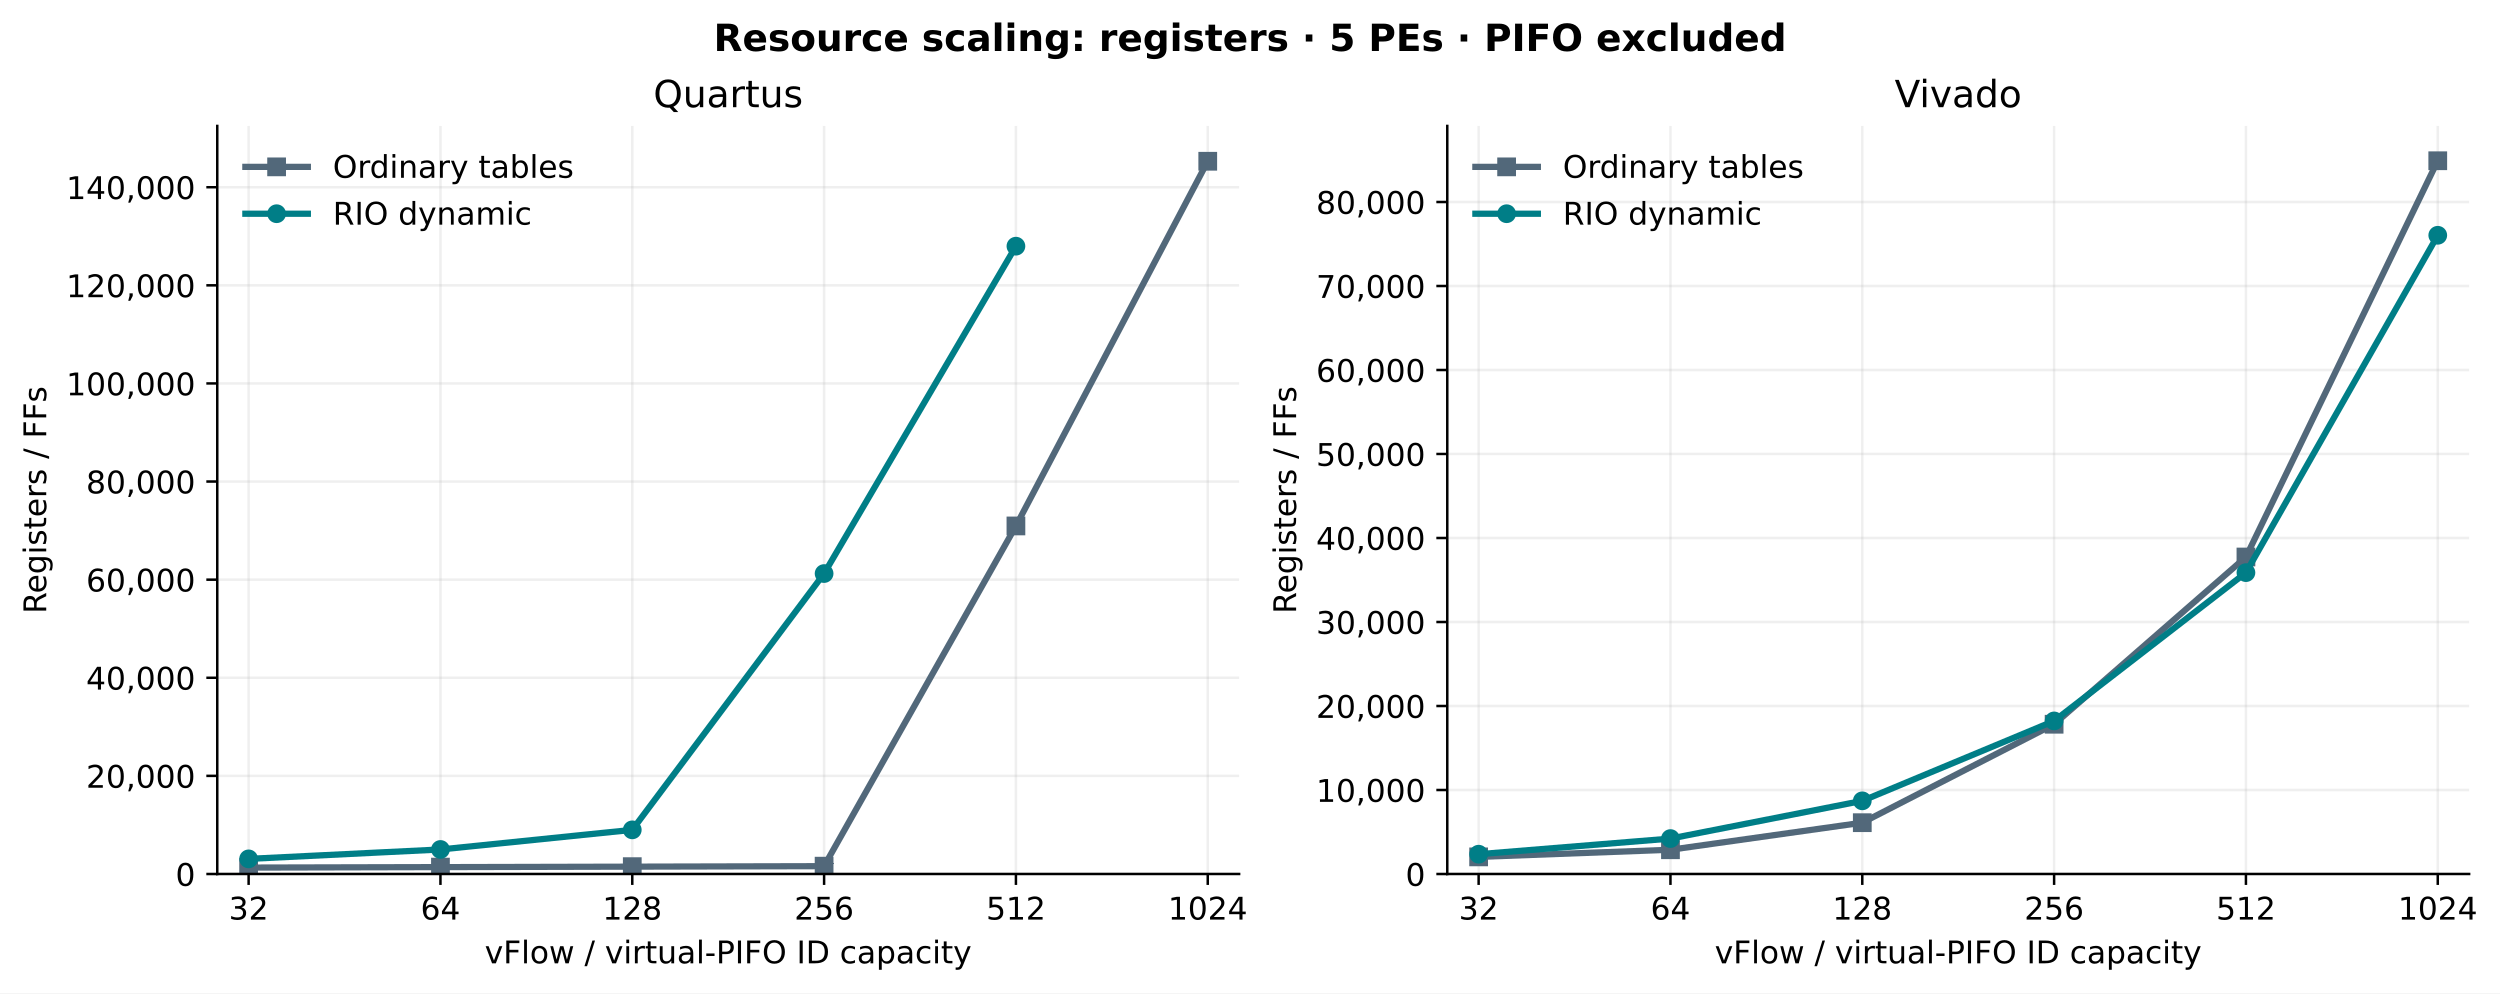
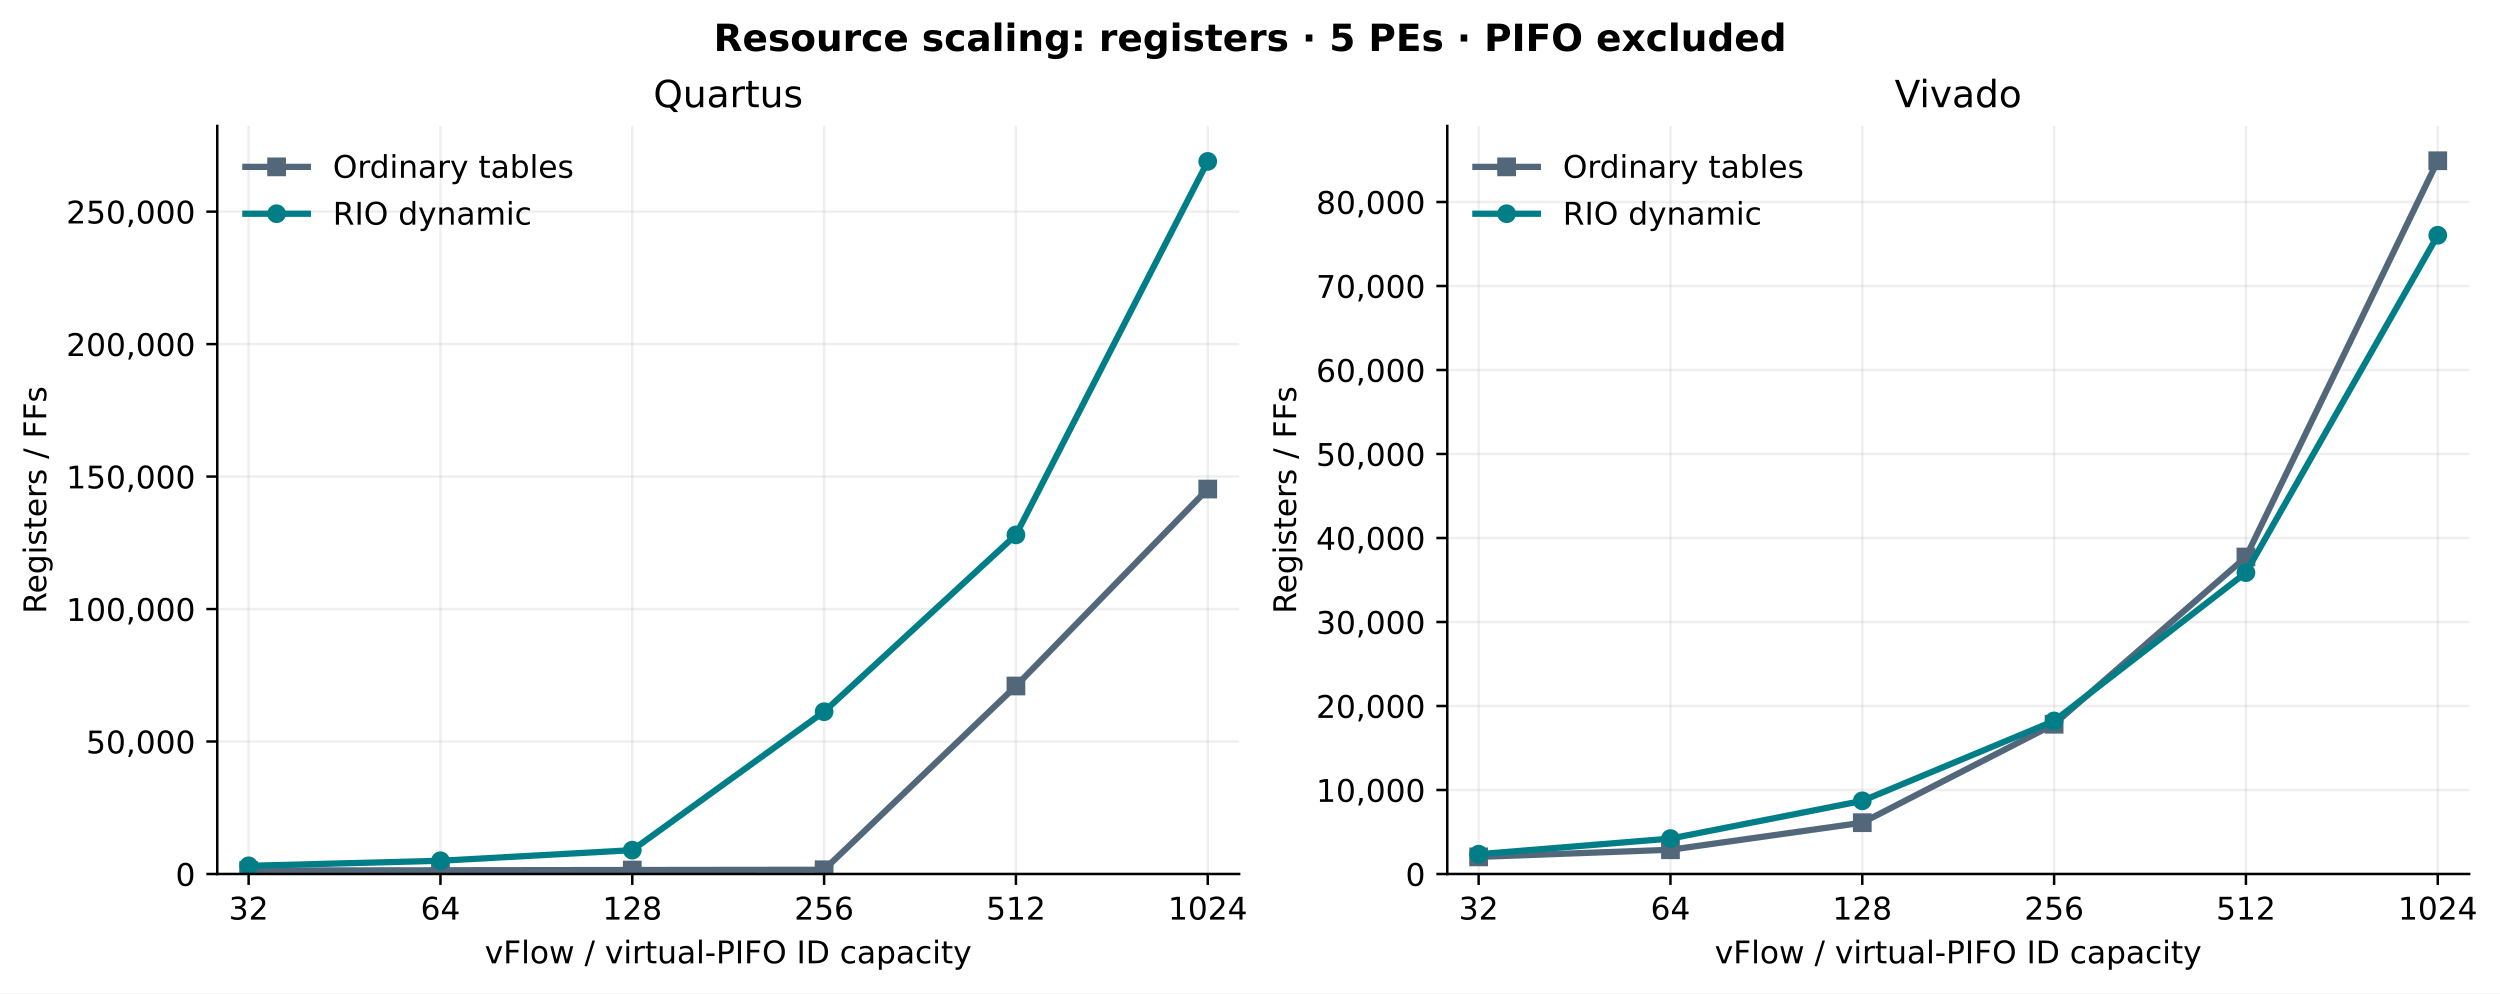
<svg xmlns="http://www.w3.org/2000/svg" xmlns:xlink="http://www.w3.org/1999/xlink" width="800.356pt" height="318pt" viewBox="0 0 800.356 318" version="1.1">
  <defs>
    <style type="text/css">*{stroke-linejoin: round; stroke-linecap: butt}</style>
  </defs>
  <g id="figure_1">
    <g id="patch_1">
      <path d="M 0 318  L 800.356 318  L 800.356 0  L 0 0  z " style="fill: #ffffff" />
    </g>
    <g id="axes_1">
      <g id="patch_2">
        <path d="M 69.554 279.799  L 396.693 279.799  L 396.693 40.32  L 69.554 40.32  z " style="fill: #ffffff" />
      </g>
      <g id="matplotlib.axis_1">
        <g id="xtick_1">
          <g id="line2d_1">
-             <path d="M 79.595 279.799  L 79.595 40.32  " clip-path="url(#pca7b6be6f2)" style="fill: none; stroke: #b0b0b0; stroke-opacity: 0.2; stroke-width: 0.8; stroke-linecap: square" />
+             <path d="M 79.595 279.799  L 79.595 40.32  " clip-path="url(#pba1ca65750)" style="fill: none; stroke: #b0b0b0; stroke-opacity: 0.2; stroke-width: 0.8; stroke-linecap: square" />
          </g>
          <g id="line2d_2">
            <defs>
-               <path id="m7d0bd225ea" d="M 0 0  L 0 3.5  " style="stroke: #000000; stroke-width: 0.8" />
+               <path id="ma4064ca0bc" d="M 0 0  L 0 3.5  " style="stroke: #000000; stroke-width: 0.8" />
            </defs>
            <g>
-               <use xlink:href="#m7d0bd225ea" x="79.595" y="279.799" style="stroke: #000000; stroke-width: 0.8" />
+               <use xlink:href="#ma4064ca0bc" x="79.595" y="279.799" style="stroke: #000000; stroke-width: 0.8" />
            </g>
          </g>
          <g id="text_1">
            <text style="font-size: 10px; font-family: 'DejaVu Sans'; text-anchor: middle" x="79.595" y="294.396" transform="rotate(-0 79.59461 294.3964)">32</text>
          </g>
        </g>
        <g id="xtick_2">
          <g id="line2d_3">
-             <path d="M 141.006 279.799  L 141.006 40.32  " clip-path="url(#pca7b6be6f2)" style="fill: none; stroke: #b0b0b0; stroke-opacity: 0.2; stroke-width: 0.8; stroke-linecap: square" />
+             <path d="M 141.006 279.799  L 141.006 40.32  " clip-path="url(#pba1ca65750)" style="fill: none; stroke: #b0b0b0; stroke-opacity: 0.2; stroke-width: 0.8; stroke-linecap: square" />
          </g>
          <g id="line2d_4">
            <g>
-               <use xlink:href="#m7d0bd225ea" x="141.006" y="279.799" style="stroke: #000000; stroke-width: 0.8" />
+               <use xlink:href="#ma4064ca0bc" x="141.006" y="279.799" style="stroke: #000000; stroke-width: 0.8" />
            </g>
          </g>
          <g id="text_2">
            <text style="font-size: 10px; font-family: 'DejaVu Sans'; text-anchor: middle" x="141.006" y="294.396" transform="rotate(-0 141.0061 294.3964)">64</text>
          </g>
        </g>
        <g id="xtick_3">
          <g id="line2d_5">
-             <path d="M 202.418 279.799  L 202.418 40.32  " clip-path="url(#pca7b6be6f2)" style="fill: none; stroke: #b0b0b0; stroke-opacity: 0.2; stroke-width: 0.8; stroke-linecap: square" />
+             <path d="M 202.418 279.799  L 202.418 40.32  " clip-path="url(#pba1ca65750)" style="fill: none; stroke: #b0b0b0; stroke-opacity: 0.2; stroke-width: 0.8; stroke-linecap: square" />
          </g>
          <g id="line2d_6">
            <g>
-               <use xlink:href="#m7d0bd225ea" x="202.418" y="279.799" style="stroke: #000000; stroke-width: 0.8" />
+               <use xlink:href="#ma4064ca0bc" x="202.418" y="279.799" style="stroke: #000000; stroke-width: 0.8" />
            </g>
          </g>
          <g id="text_3">
            <text style="font-size: 10px; font-family: 'DejaVu Sans'; text-anchor: middle" x="202.418" y="294.396" transform="rotate(-0 202.4176 294.3964)">128</text>
          </g>
        </g>
        <g id="xtick_4">
          <g id="line2d_7">
-             <path d="M 263.829 279.799  L 263.829 40.32  " clip-path="url(#pca7b6be6f2)" style="fill: none; stroke: #b0b0b0; stroke-opacity: 0.2; stroke-width: 0.8; stroke-linecap: square" />
+             <path d="M 263.829 279.799  L 263.829 40.32  " clip-path="url(#pba1ca65750)" style="fill: none; stroke: #b0b0b0; stroke-opacity: 0.2; stroke-width: 0.8; stroke-linecap: square" />
          </g>
          <g id="line2d_8">
            <g>
-               <use xlink:href="#m7d0bd225ea" x="263.829" y="279.799" style="stroke: #000000; stroke-width: 0.8" />
+               <use xlink:href="#ma4064ca0bc" x="263.829" y="279.799" style="stroke: #000000; stroke-width: 0.8" />
            </g>
          </g>
          <g id="text_4">
            <text style="font-size: 10px; font-family: 'DejaVu Sans'; text-anchor: middle" x="263.829" y="294.396" transform="rotate(-0 263.829 294.3964)">256</text>
          </g>
        </g>
        <g id="xtick_5">
          <g id="line2d_9">
-             <path d="M 325.241 279.799  L 325.241 40.32  " clip-path="url(#pca7b6be6f2)" style="fill: none; stroke: #b0b0b0; stroke-opacity: 0.2; stroke-width: 0.8; stroke-linecap: square" />
+             <path d="M 325.241 279.799  L 325.241 40.32  " clip-path="url(#pba1ca65750)" style="fill: none; stroke: #b0b0b0; stroke-opacity: 0.2; stroke-width: 0.8; stroke-linecap: square" />
          </g>
          <g id="line2d_10">
            <g>
-               <use xlink:href="#m7d0bd225ea" x="325.241" y="279.799" style="stroke: #000000; stroke-width: 0.8" />
+               <use xlink:href="#ma4064ca0bc" x="325.241" y="279.799" style="stroke: #000000; stroke-width: 0.8" />
            </g>
          </g>
          <g id="text_5">
            <text style="font-size: 10px; font-family: 'DejaVu Sans'; text-anchor: middle" x="325.241" y="294.396" transform="rotate(-0 325.2405 294.3964)">512</text>
          </g>
        </g>
        <g id="xtick_6">
          <g id="line2d_11">
-             <path d="M 386.652 279.799  L 386.652 40.32  " clip-path="url(#pca7b6be6f2)" style="fill: none; stroke: #b0b0b0; stroke-opacity: 0.2; stroke-width: 0.8; stroke-linecap: square" />
+             <path d="M 386.652 279.799  L 386.652 40.32  " clip-path="url(#pba1ca65750)" style="fill: none; stroke: #b0b0b0; stroke-opacity: 0.2; stroke-width: 0.8; stroke-linecap: square" />
          </g>
          <g id="line2d_12">
            <g>
-               <use xlink:href="#m7d0bd225ea" x="386.652" y="279.799" style="stroke: #000000; stroke-width: 0.8" />
+               <use xlink:href="#ma4064ca0bc" x="386.652" y="279.799" style="stroke: #000000; stroke-width: 0.8" />
            </g>
          </g>
          <g id="text_6">
            <text style="font-size: 10px; font-family: 'DejaVu Sans'; text-anchor: middle" x="386.652" y="294.396" transform="rotate(-0 386.652 294.3964)">1024</text>
          </g>
        </g>
        <g id="text_7">
          <text style="font-size: 10px; font-family: 'DejaVu Sans'; text-anchor: middle" x="233.123" y="308.397" transform="rotate(-0 233.1233 308.3972)">vFlow / virtual-PIFO ID capacity</text>
        </g>
      </g>
      <g id="matplotlib.axis_2">
        <g id="ytick_1">
          <g id="line2d_13">
-             <path d="M 69.554 279.799  L 396.693 279.799  " clip-path="url(#pca7b6be6f2)" style="fill: none; stroke: #b0b0b0; stroke-opacity: 0.2; stroke-width: 0.8; stroke-linecap: square" />
+             <path d="M 69.554 279.799  L 396.693 279.799  " clip-path="url(#pba1ca65750)" style="fill: none; stroke: #b0b0b0; stroke-opacity: 0.2; stroke-width: 0.8; stroke-linecap: square" />
          </g>
          <g id="line2d_14">
            <defs>
-               <path id="m250679e8e9" d="M 0 0  L -3.5 0  " style="stroke: #000000; stroke-width: 0.8" />
+               <path id="me36ce13e07" d="M 0 0  L -3.5 0  " style="stroke: #000000; stroke-width: 0.8" />
            </defs>
            <g>
-               <use xlink:href="#m250679e8e9" x="69.554" y="279.799" style="stroke: #000000; stroke-width: 0.8" />
+               <use xlink:href="#me36ce13e07" x="69.554" y="279.799" style="stroke: #000000; stroke-width: 0.8" />
            </g>
          </g>
          <g id="text_8">
            <text style="font-size: 10px; font-family: 'DejaVu Sans'; text-anchor: end" x="62.554" y="283.598" transform="rotate(-0 62.55391 283.5976)">0</text>
          </g>
        </g>
        <g id="ytick_2">
          <g id="line2d_15">
-             <path d="M 69.554 248.39  L 396.693 248.39  " clip-path="url(#pca7b6be6f2)" style="fill: none; stroke: #b0b0b0; stroke-opacity: 0.2; stroke-width: 0.8; stroke-linecap: square" />
+             <path d="M 69.554 237.389  L 396.693 237.389  " clip-path="url(#pba1ca65750)" style="fill: none; stroke: #b0b0b0; stroke-opacity: 0.2; stroke-width: 0.8; stroke-linecap: square" />
          </g>
          <g id="line2d_16">
            <g>
-               <use xlink:href="#m250679e8e9" x="69.554" y="248.39" style="stroke: #000000; stroke-width: 0.8" />
+               <use xlink:href="#me36ce13e07" x="69.554" y="237.389" style="stroke: #000000; stroke-width: 0.8" />
            </g>
          </g>
          <g id="text_9">
-             <text style="font-size: 10px; font-family: 'DejaVu Sans'; text-anchor: end" x="62.554" y="252.189" transform="rotate(-0 62.55391 252.1889)">20,000</text>
+             <text style="font-size: 10px; font-family: 'DejaVu Sans'; text-anchor: end" x="62.554" y="241.188" transform="rotate(-0 62.55391 241.1883)">50,000</text>
          </g>
        </g>
        <g id="ytick_3">
          <g id="line2d_17">
-             <path d="M 69.554 216.981  L 396.693 216.981  " clip-path="url(#pca7b6be6f2)" style="fill: none; stroke: #b0b0b0; stroke-opacity: 0.2; stroke-width: 0.8; stroke-linecap: square" />
+             <path d="M 69.554 194.98  L 396.693 194.98  " clip-path="url(#pba1ca65750)" style="fill: none; stroke: #b0b0b0; stroke-opacity: 0.2; stroke-width: 0.8; stroke-linecap: square" />
          </g>
          <g id="line2d_18">
            <g>
-               <use xlink:href="#m250679e8e9" x="69.554" y="216.981" style="stroke: #000000; stroke-width: 0.8" />
+               <use xlink:href="#me36ce13e07" x="69.554" y="194.98" style="stroke: #000000; stroke-width: 0.8" />
            </g>
          </g>
          <g id="text_10">
-             <text style="font-size: 10px; font-family: 'DejaVu Sans'; text-anchor: end" x="62.554" y="220.78" transform="rotate(-0 62.55391 220.7803)">40,000</text>
+             <text style="font-size: 10px; font-family: 'DejaVu Sans'; text-anchor: end" x="62.554" y="198.779" transform="rotate(-0 62.55391 198.779)">100,000</text>
          </g>
        </g>
        <g id="ytick_4">
          <g id="line2d_19">
-             <path d="M 69.554 185.573  L 396.693 185.573  " clip-path="url(#pca7b6be6f2)" style="fill: none; stroke: #b0b0b0; stroke-opacity: 0.2; stroke-width: 0.8; stroke-linecap: square" />
+             <path d="M 69.554 152.571  L 396.693 152.571  " clip-path="url(#pba1ca65750)" style="fill: none; stroke: #b0b0b0; stroke-opacity: 0.2; stroke-width: 0.8; stroke-linecap: square" />
          </g>
          <g id="line2d_20">
            <g>
-               <use xlink:href="#m250679e8e9" x="69.554" y="185.573" style="stroke: #000000; stroke-width: 0.8" />
+               <use xlink:href="#me36ce13e07" x="69.554" y="152.571" style="stroke: #000000; stroke-width: 0.8" />
            </g>
          </g>
          <g id="text_11">
-             <text style="font-size: 10px; font-family: 'DejaVu Sans'; text-anchor: end" x="62.554" y="189.372" transform="rotate(-0 62.55391 189.3716)">60,000</text>
+             <text style="font-size: 10px; font-family: 'DejaVu Sans'; text-anchor: end" x="62.554" y="156.37" transform="rotate(-0 62.55391 156.3697)">150,000</text>
          </g>
        </g>
        <g id="ytick_5">
          <g id="line2d_21">
-             <path d="M 69.554 154.164  L 396.693 154.164  " clip-path="url(#pca7b6be6f2)" style="fill: none; stroke: #b0b0b0; stroke-opacity: 0.2; stroke-width: 0.8; stroke-linecap: square" />
+             <path d="M 69.554 110.162  L 396.693 110.162  " clip-path="url(#pba1ca65750)" style="fill: none; stroke: #b0b0b0; stroke-opacity: 0.2; stroke-width: 0.8; stroke-linecap: square" />
          </g>
          <g id="line2d_22">
            <g>
-               <use xlink:href="#m250679e8e9" x="69.554" y="154.164" style="stroke: #000000; stroke-width: 0.8" />
+               <use xlink:href="#me36ce13e07" x="69.554" y="110.162" style="stroke: #000000; stroke-width: 0.8" />
            </g>
          </g>
          <g id="text_12">
-             <text style="font-size: 10px; font-family: 'DejaVu Sans'; text-anchor: end" x="62.554" y="157.963" transform="rotate(-0 62.55391 157.963)">80,000</text>
+             <text style="font-size: 10px; font-family: 'DejaVu Sans'; text-anchor: end" x="62.554" y="113.96" transform="rotate(-0 62.55391 113.9604)">200,000</text>
          </g>
        </g>
        <g id="ytick_6">
          <g id="line2d_23">
-             <path d="M 69.554 122.755  L 396.693 122.755  " clip-path="url(#pca7b6be6f2)" style="fill: none; stroke: #b0b0b0; stroke-opacity: 0.2; stroke-width: 0.8; stroke-linecap: square" />
+             <path d="M 69.554 67.752  L 396.693 67.752  " clip-path="url(#pba1ca65750)" style="fill: none; stroke: #b0b0b0; stroke-opacity: 0.2; stroke-width: 0.8; stroke-linecap: square" />
          </g>
          <g id="line2d_24">
            <g>
-               <use xlink:href="#m250679e8e9" x="69.554" y="122.755" style="stroke: #000000; stroke-width: 0.8" />
+               <use xlink:href="#me36ce13e07" x="69.554" y="67.752" style="stroke: #000000; stroke-width: 0.8" />
            </g>
          </g>
          <g id="text_13">
-             <text style="font-size: 10px; font-family: 'DejaVu Sans'; text-anchor: end" x="62.554" y="126.554" transform="rotate(-0 62.55391 126.5543)">100,000</text>
-           </g>
-         </g>
-         <g id="ytick_7">
-           <g id="line2d_25">
-             <path d="M 69.554 91.347  L 396.693 91.347  " clip-path="url(#pca7b6be6f2)" style="fill: none; stroke: #b0b0b0; stroke-opacity: 0.2; stroke-width: 0.8; stroke-linecap: square" />
-           </g>
-           <g id="line2d_26">
-             <g>
-               <use xlink:href="#m250679e8e9" x="69.554" y="91.347" style="stroke: #000000; stroke-width: 0.8" />
-             </g>
-           </g>
-           <g id="text_14">
-             <text style="font-size: 10px; font-family: 'DejaVu Sans'; text-anchor: end" x="62.554" y="95.146" transform="rotate(-0 62.55391 95.14565)">120,000</text>
-           </g>
-         </g>
-         <g id="ytick_8">
-           <g id="line2d_27">
-             <path d="M 69.554 59.938  L 396.693 59.938  " clip-path="url(#pca7b6be6f2)" style="fill: none; stroke: #b0b0b0; stroke-opacity: 0.2; stroke-width: 0.8; stroke-linecap: square" />
-           </g>
-           <g id="line2d_28">
-             <g>
-               <use xlink:href="#m250679e8e9" x="69.554" y="59.938" style="stroke: #000000; stroke-width: 0.8" />
-             </g>
-           </g>
-           <g id="text_15">
-             <text style="font-size: 10px; font-family: 'DejaVu Sans'; text-anchor: end" x="62.554" y="63.737" transform="rotate(-0 62.55391 63.737)">140,000</text>
-           </g>
-         </g>
-         <g id="text_16">
+             <text style="font-size: 10px; font-family: 'DejaVu Sans'; text-anchor: end" x="62.554" y="71.551" transform="rotate(-0 62.55391 71.55112)">250,000</text>
+           </g>
+         </g>
+         <g id="text_14">
          <text style="font-size: 10px; font-family: 'DejaVu Sans'; text-anchor: middle" x="14.798" y="160.059" transform="rotate(-90 14.79844 160.0591)">Registers / FFs</text>
        </g>
      </g>
-       <g id="line2d_29">
-         <path d="M 79.595 277.752  L 141.006 277.599  L 202.418 277.445  L 263.829 277.291  L 325.241 168.377  L 386.652 51.626  " clip-path="url(#pca7b6be6f2)" style="fill: none; stroke: #52687a; stroke-width: 2; stroke-linecap: square" />
+       <g id="line2d_25">
+         <path d="M 79.595 278.694  L 141.006 278.61  L 202.418 278.527  L 263.829 278.444  L 325.241 219.62  L 386.652 156.563  " clip-path="url(#pba1ca65750)" style="fill: none; stroke: #52687a; stroke-width: 2; stroke-linecap: square" />
        <defs>
-           <path id="m8c528c376e" d="M -2.5 2.5  L 2.5 2.5  L 2.5 -2.5  L -2.5 -2.5  z " style="stroke: #52687a; stroke-linejoin: miter" />
+           <path id="m068a3a2dbb" d="M -2.5 2.5  L 2.5 2.5  L 2.5 -2.5  L -2.5 -2.5  z " style="stroke: #52687a; stroke-linejoin: miter" />
        </defs>
-         <g clip-path="url(#pca7b6be6f2)">
-           <use xlink:href="#m8c528c376e" x="79.595" y="277.752" style="fill: #52687a; stroke: #52687a; stroke-linejoin: miter" />
-           <use xlink:href="#m8c528c376e" x="141.006" y="277.599" style="fill: #52687a; stroke: #52687a; stroke-linejoin: miter" />
-           <use xlink:href="#m8c528c376e" x="202.418" y="277.445" style="fill: #52687a; stroke: #52687a; stroke-linejoin: miter" />
-           <use xlink:href="#m8c528c376e" x="263.829" y="277.291" style="fill: #52687a; stroke: #52687a; stroke-linejoin: miter" />
-           <use xlink:href="#m8c528c376e" x="325.241" y="168.377" style="fill: #52687a; stroke: #52687a; stroke-linejoin: miter" />
-           <use xlink:href="#m8c528c376e" x="386.652" y="51.626" style="fill: #52687a; stroke: #52687a; stroke-linejoin: miter" />
-         </g>
-       </g>
-       <g id="line2d_30">
-         <path d="M 79.595 274.962  L 141.006 271.95  L 202.418 265.671  L 263.829 183.619  L 325.241 78.812  " clip-path="url(#pca7b6be6f2)" style="fill: none; stroke: #007e87; stroke-width: 2; stroke-linecap: square" />
+         <g clip-path="url(#pba1ca65750)">
+           <use xlink:href="#m068a3a2dbb" x="79.595" y="278.694" style="fill: #52687a; stroke: #52687a; stroke-linejoin: miter" />
+           <use xlink:href="#m068a3a2dbb" x="141.006" y="278.61" style="fill: #52687a; stroke: #52687a; stroke-linejoin: miter" />
+           <use xlink:href="#m068a3a2dbb" x="202.418" y="278.527" style="fill: #52687a; stroke: #52687a; stroke-linejoin: miter" />
+           <use xlink:href="#m068a3a2dbb" x="263.829" y="278.444" style="fill: #52687a; stroke: #52687a; stroke-linejoin: miter" />
+           <use xlink:href="#m068a3a2dbb" x="325.241" y="219.62" style="fill: #52687a; stroke: #52687a; stroke-linejoin: miter" />
+           <use xlink:href="#m068a3a2dbb" x="386.652" y="156.563" style="fill: #52687a; stroke: #52687a; stroke-linejoin: miter" />
+         </g>
+       </g>
+       <g id="line2d_26">
+         <path d="M 79.595 277.186  L 141.006 275.56  L 202.418 272.168  L 263.829 227.852  L 325.241 171.246  L 386.652 51.671  " clip-path="url(#pba1ca65750)" style="fill: none; stroke: #007e87; stroke-width: 2; stroke-linecap: square" />
        <defs>
-           <path id="m369d8bc458" d="M 0 2.5  C 0.663 2.5 1.299 2.237 1.768 1.768  C 2.237 1.299 2.5 0.663 2.5 0  C 2.5 -0.663 2.237 -1.299 1.768 -1.768  C 1.299 -2.237 0.663 -2.5 0 -2.5  C -0.663 -2.5 -1.299 -2.237 -1.768 -1.768  C -2.237 -1.299 -2.5 -0.663 -2.5 0  C -2.5 0.663 -2.237 1.299 -1.768 1.768  C -1.299 2.237 -0.663 2.5 0 2.5  z " style="stroke: #007e87" />
+           <path id="ma81f4b68d6" d="M 0 2.5  C 0.663 2.5 1.299 2.237 1.768 1.768  C 2.237 1.299 2.5 0.663 2.5 0  C 2.5 -0.663 2.237 -1.299 1.768 -1.768  C 1.299 -2.237 0.663 -2.5 0 -2.5  C -0.663 -2.5 -1.299 -2.237 -1.768 -1.768  C -2.237 -1.299 -2.5 -0.663 -2.5 0  C -2.5 0.663 -2.237 1.299 -1.768 1.768  C -1.299 2.237 -0.663 2.5 0 2.5  z " style="stroke: #007e87" />
        </defs>
-         <g clip-path="url(#pca7b6be6f2)">
-           <use xlink:href="#m369d8bc458" x="79.595" y="274.962" style="fill: #007e87; stroke: #007e87" />
-           <use xlink:href="#m369d8bc458" x="141.006" y="271.95" style="fill: #007e87; stroke: #007e87" />
-           <use xlink:href="#m369d8bc458" x="202.418" y="265.671" style="fill: #007e87; stroke: #007e87" />
-           <use xlink:href="#m369d8bc458" x="263.829" y="183.619" style="fill: #007e87; stroke: #007e87" />
-           <use xlink:href="#m369d8bc458" x="325.241" y="78.812" style="fill: #007e87; stroke: #007e87" />
+         <g clip-path="url(#pba1ca65750)">
+           <use xlink:href="#ma81f4b68d6" x="79.595" y="277.186" style="fill: #007e87; stroke: #007e87" />
+           <use xlink:href="#ma81f4b68d6" x="141.006" y="275.56" style="fill: #007e87; stroke: #007e87" />
+           <use xlink:href="#ma81f4b68d6" x="202.418" y="272.168" style="fill: #007e87; stroke: #007e87" />
+           <use xlink:href="#ma81f4b68d6" x="263.829" y="227.852" style="fill: #007e87; stroke: #007e87" />
+           <use xlink:href="#ma81f4b68d6" x="325.241" y="171.246" style="fill: #007e87; stroke: #007e87" />
+           <use xlink:href="#ma81f4b68d6" x="386.652" y="51.671" style="fill: #007e87; stroke: #007e87" />
        </g>
      </g>
      <g id="patch_3">
        <path d="M 69.554 279.799  L 69.554 40.32  " style="fill: none; stroke: #000000; stroke-width: 0.8; stroke-linejoin: miter; stroke-linecap: square" />
      </g>
      <g id="patch_4">
        <path d="M 69.554 279.799  L 396.693 279.799  " style="fill: none; stroke: #000000; stroke-width: 0.8; stroke-linejoin: miter; stroke-linecap: square" />
      </g>
-       <g id="text_17">
+       <g id="text_15">
        <text style="font-size: 12px; font-family: 'DejaVu Sans'; text-anchor: middle" x="233.123" y="34.32" transform="rotate(-0 233.1233 34.31954)">Quartus</text>
      </g>
      <g id="legend_1">
-         <g id="line2d_31">
+         <g id="line2d_27">
          <path d="M 78.554 53.418  L 88.554 53.418  L 98.554 53.418  " style="fill: none; stroke: #52687a; stroke-width: 2; stroke-linecap: square" />
          <g>
-             <use xlink:href="#m8c528c376e" x="88.554" y="53.418" style="fill: #52687a; stroke: #52687a; stroke-linejoin: miter" />
-           </g>
-         </g>
-         <g id="text_18">
+             <use xlink:href="#m068a3a2dbb" x="88.554" y="53.418" style="fill: #52687a; stroke: #52687a; stroke-linejoin: miter" />
+           </g>
+         </g>
+         <g id="text_16">
          <text style="font-size: 10px; font-family: 'DejaVu Sans'; text-anchor: start" x="106.554" y="56.918" transform="rotate(-0 106.5539 56.91798)">Ordinary tables</text>
        </g>
-         <g id="line2d_32">
+         <g id="line2d_28">
          <path d="M 78.554 68.419  L 88.554 68.419  L 98.554 68.419  " style="fill: none; stroke: #007e87; stroke-width: 2; stroke-linecap: square" />
          <g>
-             <use xlink:href="#m369d8bc458" x="88.554" y="68.419" style="fill: #007e87; stroke: #007e87" />
-           </g>
-         </g>
-         <g id="text_19">
+             <use xlink:href="#ma81f4b68d6" x="88.554" y="68.419" style="fill: #007e87; stroke: #007e87" />
+           </g>
+         </g>
+         <g id="text_17">
          <text style="font-size: 10px; font-family: 'DejaVu Sans'; text-anchor: start" x="106.554" y="71.919" transform="rotate(-0 106.5539 71.91876)">RIO dynamic</text>
        </g>
      </g>
    </g>
    <g id="axes_2">
      <g id="patch_5">
        <path d="M 463.332 279.799  L 790.471 279.799  L 790.471 40.32  L 463.332 40.32  z " style="fill: #ffffff" />
      </g>
      <g id="matplotlib.axis_3">
        <g id="xtick_7">
+           <g id="line2d_29">
+             <path d="M 473.373 279.799  L 473.373 40.32  " clip-path="url(#p38ef3316f9)" style="fill: none; stroke: #b0b0b0; stroke-opacity: 0.2; stroke-width: 0.8; stroke-linecap: square" />
+           </g>
+           <g id="line2d_30">
+             <g>
+               <use xlink:href="#ma4064ca0bc" x="473.373" y="279.799" style="stroke: #000000; stroke-width: 0.8" />
+             </g>
+           </g>
+           <g id="text_18">
+             <text style="font-size: 10px; font-family: 'DejaVu Sans'; text-anchor: middle" x="473.373" y="294.396" transform="rotate(-0 473.3731 294.3964)">32</text>
+           </g>
+         </g>
+         <g id="xtick_8">
+           <g id="line2d_31">
+             <path d="M 534.785 279.799  L 534.785 40.32  " clip-path="url(#p38ef3316f9)" style="fill: none; stroke: #b0b0b0; stroke-opacity: 0.2; stroke-width: 0.8; stroke-linecap: square" />
+           </g>
+           <g id="line2d_32">
+             <g>
+               <use xlink:href="#ma4064ca0bc" x="534.785" y="279.799" style="stroke: #000000; stroke-width: 0.8" />
+             </g>
+           </g>
+           <g id="text_19">
+             <text style="font-size: 10px; font-family: 'DejaVu Sans'; text-anchor: middle" x="534.785" y="294.396" transform="rotate(-0 534.7846 294.3964)">64</text>
+           </g>
+         </g>
+         <g id="xtick_9">
          <g id="line2d_33">
-             <path d="M 473.373 279.799  L 473.373 40.32  " clip-path="url(#p5bcd1fc585)" style="fill: none; stroke: #b0b0b0; stroke-opacity: 0.2; stroke-width: 0.8; stroke-linecap: square" />
+             <path d="M 596.196 279.799  L 596.196 40.32  " clip-path="url(#p38ef3316f9)" style="fill: none; stroke: #b0b0b0; stroke-opacity: 0.2; stroke-width: 0.8; stroke-linecap: square" />
          </g>
          <g id="line2d_34">
            <g>
-               <use xlink:href="#m7d0bd225ea" x="473.373" y="279.799" style="stroke: #000000; stroke-width: 0.8" />
+               <use xlink:href="#ma4064ca0bc" x="596.196" y="279.799" style="stroke: #000000; stroke-width: 0.8" />
            </g>
          </g>
          <g id="text_20">
-             <text style="font-size: 10px; font-family: 'DejaVu Sans'; text-anchor: middle" x="473.373" y="294.396" transform="rotate(-0 473.3731 294.3964)">32</text>
-           </g>
-         </g>
-         <g id="xtick_8">
+             <text style="font-size: 10px; font-family: 'DejaVu Sans'; text-anchor: middle" x="596.196" y="294.396" transform="rotate(-0 596.1961 294.3964)">128</text>
+           </g>
+         </g>
+         <g id="xtick_10">
          <g id="line2d_35">
-             <path d="M 534.785 279.799  L 534.785 40.32  " clip-path="url(#p5bcd1fc585)" style="fill: none; stroke: #b0b0b0; stroke-opacity: 0.2; stroke-width: 0.8; stroke-linecap: square" />
+             <path d="M 657.608 279.799  L 657.608 40.32  " clip-path="url(#p38ef3316f9)" style="fill: none; stroke: #b0b0b0; stroke-opacity: 0.2; stroke-width: 0.8; stroke-linecap: square" />
          </g>
          <g id="line2d_36">
            <g>
-               <use xlink:href="#m7d0bd225ea" x="534.785" y="279.799" style="stroke: #000000; stroke-width: 0.8" />
+               <use xlink:href="#ma4064ca0bc" x="657.608" y="279.799" style="stroke: #000000; stroke-width: 0.8" />
            </g>
          </g>
          <g id="text_21">
-             <text style="font-size: 10px; font-family: 'DejaVu Sans'; text-anchor: middle" x="534.785" y="294.396" transform="rotate(-0 534.7846 294.3964)">64</text>
-           </g>
-         </g>
-         <g id="xtick_9">
+             <text style="font-size: 10px; font-family: 'DejaVu Sans'; text-anchor: middle" x="657.608" y="294.396" transform="rotate(-0 657.6076 294.3964)">256</text>
+           </g>
+         </g>
+         <g id="xtick_11">
          <g id="line2d_37">
-             <path d="M 596.196 279.799  L 596.196 40.32  " clip-path="url(#p5bcd1fc585)" style="fill: none; stroke: #b0b0b0; stroke-opacity: 0.2; stroke-width: 0.8; stroke-linecap: square" />
+             <path d="M 719.019 279.799  L 719.019 40.32  " clip-path="url(#p38ef3316f9)" style="fill: none; stroke: #b0b0b0; stroke-opacity: 0.2; stroke-width: 0.8; stroke-linecap: square" />
          </g>
          <g id="line2d_38">
            <g>
-               <use xlink:href="#m7d0bd225ea" x="596.196" y="279.799" style="stroke: #000000; stroke-width: 0.8" />
+               <use xlink:href="#ma4064ca0bc" x="719.019" y="279.799" style="stroke: #000000; stroke-width: 0.8" />
            </g>
          </g>
          <g id="text_22">
-             <text style="font-size: 10px; font-family: 'DejaVu Sans'; text-anchor: middle" x="596.196" y="294.396" transform="rotate(-0 596.1961 294.3964)">128</text>
-           </g>
-         </g>
-         <g id="xtick_10">
+             <text style="font-size: 10px; font-family: 'DejaVu Sans'; text-anchor: middle" x="719.019" y="294.396" transform="rotate(-0 719.019 294.3964)">512</text>
+           </g>
+         </g>
+         <g id="xtick_12">
          <g id="line2d_39">
-             <path d="M 657.608 279.799  L 657.608 40.32  " clip-path="url(#p5bcd1fc585)" style="fill: none; stroke: #b0b0b0; stroke-opacity: 0.2; stroke-width: 0.8; stroke-linecap: square" />
+             <path d="M 780.431 279.799  L 780.431 40.32  " clip-path="url(#p38ef3316f9)" style="fill: none; stroke: #b0b0b0; stroke-opacity: 0.2; stroke-width: 0.8; stroke-linecap: square" />
          </g>
          <g id="line2d_40">
            <g>
-               <use xlink:href="#m7d0bd225ea" x="657.608" y="279.799" style="stroke: #000000; stroke-width: 0.8" />
+               <use xlink:href="#ma4064ca0bc" x="780.431" y="279.799" style="stroke: #000000; stroke-width: 0.8" />
            </g>
          </g>
          <g id="text_23">
-             <text style="font-size: 10px; font-family: 'DejaVu Sans'; text-anchor: middle" x="657.608" y="294.396" transform="rotate(-0 657.6076 294.3964)">256</text>
-           </g>
-         </g>
-         <g id="xtick_11">
+             <text style="font-size: 10px; font-family: 'DejaVu Sans'; text-anchor: middle" x="780.431" y="294.396" transform="rotate(-0 780.4305 294.3964)">1024</text>
+           </g>
+         </g>
+         <g id="text_24">
+           <text style="font-size: 10px; font-family: 'DejaVu Sans'; text-anchor: middle" x="626.902" y="308.397" transform="rotate(-0 626.9018 308.3972)">vFlow / virtual-PIFO ID capacity</text>
+         </g>
+       </g>
+       <g id="matplotlib.axis_4">
+         <g id="ytick_7">
          <g id="line2d_41">
-             <path d="M 719.019 279.799  L 719.019 40.32  " clip-path="url(#p5bcd1fc585)" style="fill: none; stroke: #b0b0b0; stroke-opacity: 0.2; stroke-width: 0.8; stroke-linecap: square" />
+             <path d="M 463.332 279.799  L 790.471 279.799  " clip-path="url(#p38ef3316f9)" style="fill: none; stroke: #b0b0b0; stroke-opacity: 0.2; stroke-width: 0.8; stroke-linecap: square" />
          </g>
          <g id="line2d_42">
            <g>
-               <use xlink:href="#m7d0bd225ea" x="719.019" y="279.799" style="stroke: #000000; stroke-width: 0.8" />
-             </g>
-           </g>
-           <g id="text_24">
-             <text style="font-size: 10px; font-family: 'DejaVu Sans'; text-anchor: middle" x="719.019" y="294.396" transform="rotate(-0 719.019 294.3964)">512</text>
-           </g>
-         </g>
-         <g id="xtick_12">
+               <use xlink:href="#me36ce13e07" x="463.332" y="279.799" style="stroke: #000000; stroke-width: 0.8" />
+             </g>
+           </g>
+           <g id="text_25">
+             <text style="font-size: 10px; font-family: 'DejaVu Sans'; text-anchor: end" x="456.332" y="283.598" transform="rotate(-0 456.3324 283.5976)">0</text>
+           </g>
+         </g>
+         <g id="ytick_8">
          <g id="line2d_43">
-             <path d="M 780.431 279.799  L 780.431 40.32  " clip-path="url(#p5bcd1fc585)" style="fill: none; stroke: #b0b0b0; stroke-opacity: 0.2; stroke-width: 0.8; stroke-linecap: square" />
+             <path d="M 463.332 252.907  L 790.471 252.907  " clip-path="url(#p38ef3316f9)" style="fill: none; stroke: #b0b0b0; stroke-opacity: 0.2; stroke-width: 0.8; stroke-linecap: square" />
          </g>
          <g id="line2d_44">
            <g>
-               <use xlink:href="#m7d0bd225ea" x="780.431" y="279.799" style="stroke: #000000; stroke-width: 0.8" />
-             </g>
-           </g>
-           <g id="text_25">
-             <text style="font-size: 10px; font-family: 'DejaVu Sans'; text-anchor: middle" x="780.431" y="294.396" transform="rotate(-0 780.4305 294.3964)">1024</text>
-           </g>
-         </g>
-         <g id="text_26">
-           <text style="font-size: 10px; font-family: 'DejaVu Sans'; text-anchor: middle" x="626.902" y="308.397" transform="rotate(-0 626.9018 308.3972)">vFlow / virtual-PIFO ID capacity</text>
-         </g>
-       </g>
-       <g id="matplotlib.axis_4">
+               <use xlink:href="#me36ce13e07" x="463.332" y="252.907" style="stroke: #000000; stroke-width: 0.8" />
+             </g>
+           </g>
+           <g id="text_26">
+             <text style="font-size: 10px; font-family: 'DejaVu Sans'; text-anchor: end" x="456.332" y="256.706" transform="rotate(-0 456.3324 256.7057)">10,000</text>
+           </g>
+         </g>
        <g id="ytick_9">
          <g id="line2d_45">
-             <path d="M 463.332 279.799  L 790.471 279.799  " clip-path="url(#p5bcd1fc585)" style="fill: none; stroke: #b0b0b0; stroke-opacity: 0.2; stroke-width: 0.8; stroke-linecap: square" />
+             <path d="M 463.332 226.015  L 790.471 226.015  " clip-path="url(#p38ef3316f9)" style="fill: none; stroke: #b0b0b0; stroke-opacity: 0.2; stroke-width: 0.8; stroke-linecap: square" />
          </g>
          <g id="line2d_46">
            <g>
-               <use xlink:href="#m250679e8e9" x="463.332" y="279.799" style="stroke: #000000; stroke-width: 0.8" />
+               <use xlink:href="#me36ce13e07" x="463.332" y="226.015" style="stroke: #000000; stroke-width: 0.8" />
            </g>
          </g>
          <g id="text_27">
-             <text style="font-size: 10px; font-family: 'DejaVu Sans'; text-anchor: end" x="456.332" y="283.598" transform="rotate(-0 456.3324 283.5976)">0</text>
+             <text style="font-size: 10px; font-family: 'DejaVu Sans'; text-anchor: end" x="456.332" y="229.814" transform="rotate(-0 456.3324 229.8138)">20,000</text>
          </g>
        </g>
        <g id="ytick_10">
          <g id="line2d_47">
-             <path d="M 463.332 252.907  L 790.471 252.907  " clip-path="url(#p5bcd1fc585)" style="fill: none; stroke: #b0b0b0; stroke-opacity: 0.2; stroke-width: 0.8; stroke-linecap: square" />
+             <path d="M 463.332 199.123  L 790.471 199.123  " clip-path="url(#p38ef3316f9)" style="fill: none; stroke: #b0b0b0; stroke-opacity: 0.2; stroke-width: 0.8; stroke-linecap: square" />
          </g>
          <g id="line2d_48">
            <g>
-               <use xlink:href="#m250679e8e9" x="463.332" y="252.907" style="stroke: #000000; stroke-width: 0.8" />
+               <use xlink:href="#me36ce13e07" x="463.332" y="199.123" style="stroke: #000000; stroke-width: 0.8" />
            </g>
          </g>
          <g id="text_28">
-             <text style="font-size: 10px; font-family: 'DejaVu Sans'; text-anchor: end" x="456.332" y="256.706" transform="rotate(-0 456.3324 256.7057)">10,000</text>
+             <text style="font-size: 10px; font-family: 'DejaVu Sans'; text-anchor: end" x="456.332" y="202.922" transform="rotate(-0 456.3324 202.922)">30,000</text>
          </g>
        </g>
        <g id="ytick_11">
          <g id="line2d_49">
-             <path d="M 463.332 226.015  L 790.471 226.015  " clip-path="url(#p5bcd1fc585)" style="fill: none; stroke: #b0b0b0; stroke-opacity: 0.2; stroke-width: 0.8; stroke-linecap: square" />
+             <path d="M 463.332 172.231  L 790.471 172.231  " clip-path="url(#p38ef3316f9)" style="fill: none; stroke: #b0b0b0; stroke-opacity: 0.2; stroke-width: 0.8; stroke-linecap: square" />
          </g>
          <g id="line2d_50">
            <g>
-               <use xlink:href="#m250679e8e9" x="463.332" y="226.015" style="stroke: #000000; stroke-width: 0.8" />
+               <use xlink:href="#me36ce13e07" x="463.332" y="172.231" style="stroke: #000000; stroke-width: 0.8" />
            </g>
          </g>
          <g id="text_29">
-             <text style="font-size: 10px; font-family: 'DejaVu Sans'; text-anchor: end" x="456.332" y="229.814" transform="rotate(-0 456.3324 229.8138)">20,000</text>
+             <text style="font-size: 10px; font-family: 'DejaVu Sans'; text-anchor: end" x="456.332" y="176.03" transform="rotate(-0 456.3324 176.0301)">40,000</text>
          </g>
        </g>
        <g id="ytick_12">
          <g id="line2d_51">
-             <path d="M 463.332 199.123  L 790.471 199.123  " clip-path="url(#p5bcd1fc585)" style="fill: none; stroke: #b0b0b0; stroke-opacity: 0.2; stroke-width: 0.8; stroke-linecap: square" />
+             <path d="M 463.332 145.339  L 790.471 145.339  " clip-path="url(#p38ef3316f9)" style="fill: none; stroke: #b0b0b0; stroke-opacity: 0.2; stroke-width: 0.8; stroke-linecap: square" />
          </g>
          <g id="line2d_52">
            <g>
-               <use xlink:href="#m250679e8e9" x="463.332" y="199.123" style="stroke: #000000; stroke-width: 0.8" />
+               <use xlink:href="#me36ce13e07" x="463.332" y="145.339" style="stroke: #000000; stroke-width: 0.8" />
            </g>
          </g>
          <g id="text_30">
-             <text style="font-size: 10px; font-family: 'DejaVu Sans'; text-anchor: end" x="456.332" y="202.922" transform="rotate(-0 456.3324 202.922)">30,000</text>
+             <text style="font-size: 10px; font-family: 'DejaVu Sans'; text-anchor: end" x="456.332" y="149.138" transform="rotate(-0 456.3324 149.1382)">50,000</text>
          </g>
        </g>
        <g id="ytick_13">
          <g id="line2d_53">
-             <path d="M 463.332 172.231  L 790.471 172.231  " clip-path="url(#p5bcd1fc585)" style="fill: none; stroke: #b0b0b0; stroke-opacity: 0.2; stroke-width: 0.8; stroke-linecap: square" />
+             <path d="M 463.332 118.448  L 790.471 118.448  " clip-path="url(#p38ef3316f9)" style="fill: none; stroke: #b0b0b0; stroke-opacity: 0.2; stroke-width: 0.8; stroke-linecap: square" />
          </g>
          <g id="line2d_54">
            <g>
-               <use xlink:href="#m250679e8e9" x="463.332" y="172.231" style="stroke: #000000; stroke-width: 0.8" />
+               <use xlink:href="#me36ce13e07" x="463.332" y="118.448" style="stroke: #000000; stroke-width: 0.8" />
            </g>
          </g>
          <g id="text_31">
-             <text style="font-size: 10px; font-family: 'DejaVu Sans'; text-anchor: end" x="456.332" y="176.03" transform="rotate(-0 456.3324 176.0301)">40,000</text>
+             <text style="font-size: 10px; font-family: 'DejaVu Sans'; text-anchor: end" x="456.332" y="122.246" transform="rotate(-0 456.3324 122.2464)">60,000</text>
          </g>
        </g>
        <g id="ytick_14">
          <g id="line2d_55">
-             <path d="M 463.332 145.339  L 790.471 145.339  " clip-path="url(#p5bcd1fc585)" style="fill: none; stroke: #b0b0b0; stroke-opacity: 0.2; stroke-width: 0.8; stroke-linecap: square" />
+             <path d="M 463.332 91.556  L 790.471 91.556  " clip-path="url(#p38ef3316f9)" style="fill: none; stroke: #b0b0b0; stroke-opacity: 0.2; stroke-width: 0.8; stroke-linecap: square" />
          </g>
          <g id="line2d_56">
            <g>
-               <use xlink:href="#m250679e8e9" x="463.332" y="145.339" style="stroke: #000000; stroke-width: 0.8" />
+               <use xlink:href="#me36ce13e07" x="463.332" y="91.556" style="stroke: #000000; stroke-width: 0.8" />
            </g>
          </g>
          <g id="text_32">
-             <text style="font-size: 10px; font-family: 'DejaVu Sans'; text-anchor: end" x="456.332" y="149.138" transform="rotate(-0 456.3324 149.1382)">50,000</text>
+             <text style="font-size: 10px; font-family: 'DejaVu Sans'; text-anchor: end" x="456.332" y="95.355" transform="rotate(-0 456.3324 95.3545)">70,000</text>
          </g>
        </g>
        <g id="ytick_15">
          <g id="line2d_57">
-             <path d="M 463.332 118.448  L 790.471 118.448  " clip-path="url(#p5bcd1fc585)" style="fill: none; stroke: #b0b0b0; stroke-opacity: 0.2; stroke-width: 0.8; stroke-linecap: square" />
+             <path d="M 463.332 64.664  L 790.471 64.664  " clip-path="url(#p38ef3316f9)" style="fill: none; stroke: #b0b0b0; stroke-opacity: 0.2; stroke-width: 0.8; stroke-linecap: square" />
          </g>
          <g id="line2d_58">
            <g>
-               <use xlink:href="#m250679e8e9" x="463.332" y="118.448" style="stroke: #000000; stroke-width: 0.8" />
+               <use xlink:href="#me36ce13e07" x="463.332" y="64.664" style="stroke: #000000; stroke-width: 0.8" />
            </g>
          </g>
          <g id="text_33">
-             <text style="font-size: 10px; font-family: 'DejaVu Sans'; text-anchor: end" x="456.332" y="122.246" transform="rotate(-0 456.3324 122.2464)">60,000</text>
-           </g>
-         </g>
-         <g id="ytick_16">
-           <g id="line2d_59">
-             <path d="M 463.332 91.556  L 790.471 91.556  " clip-path="url(#p5bcd1fc585)" style="fill: none; stroke: #b0b0b0; stroke-opacity: 0.2; stroke-width: 0.8; stroke-linecap: square" />
-           </g>
-           <g id="line2d_60">
-             <g>
-               <use xlink:href="#m250679e8e9" x="463.332" y="91.556" style="stroke: #000000; stroke-width: 0.8" />
-             </g>
-           </g>
-           <g id="text_34">
-             <text style="font-size: 10px; font-family: 'DejaVu Sans'; text-anchor: end" x="456.332" y="95.355" transform="rotate(-0 456.3324 95.3545)">70,000</text>
-           </g>
-         </g>
-         <g id="ytick_17">
-           <g id="line2d_61">
-             <path d="M 463.332 64.664  L 790.471 64.664  " clip-path="url(#p5bcd1fc585)" style="fill: none; stroke: #b0b0b0; stroke-opacity: 0.2; stroke-width: 0.8; stroke-linecap: square" />
-           </g>
-           <g id="line2d_62">
-             <g>
-               <use xlink:href="#m250679e8e9" x="463.332" y="64.664" style="stroke: #000000; stroke-width: 0.8" />
-             </g>
-           </g>
-           <g id="text_35">
            <text style="font-size: 10px; font-family: 'DejaVu Sans'; text-anchor: end" x="456.332" y="68.463" transform="rotate(-0 456.3324 68.46264)">80,000</text>
          </g>
        </g>
-         <g id="text_36">
+         <g id="text_34">
          <text style="font-size: 10px; font-family: 'DejaVu Sans'; text-anchor: middle" x="414.939" y="160.059" transform="rotate(-90 414.9394 160.0591)">Registers / FFs</text>
        </g>
      </g>
-       <g id="line2d_63">
-         <path d="M 473.373 274.324  L 534.785 272.038  L 596.196 263.376  L 657.608 231.861  L 719.019 178.322  L 780.431 51.463  " clip-path="url(#p5bcd1fc585)" style="fill: none; stroke: #52687a; stroke-width: 2; stroke-linecap: square" />
-         <g clip-path="url(#p5bcd1fc585)">
-           <use xlink:href="#m8c528c376e" x="473.373" y="274.324" style="fill: #52687a; stroke: #52687a; stroke-linejoin: miter" />
-           <use xlink:href="#m8c528c376e" x="534.785" y="272.038" style="fill: #52687a; stroke: #52687a; stroke-linejoin: miter" />
-           <use xlink:href="#m8c528c376e" x="596.196" y="263.376" style="fill: #52687a; stroke: #52687a; stroke-linejoin: miter" />
-           <use xlink:href="#m8c528c376e" x="657.608" y="231.861" style="fill: #52687a; stroke: #52687a; stroke-linejoin: miter" />
-           <use xlink:href="#m8c528c376e" x="719.019" y="178.322" style="fill: #52687a; stroke: #52687a; stroke-linejoin: miter" />
-           <use xlink:href="#m8c528c376e" x="780.431" y="51.463" style="fill: #52687a; stroke: #52687a; stroke-linejoin: miter" />
-         </g>
-       </g>
-       <g id="line2d_64">
-         <path d="M 473.373 273.466  L 534.785 268.461  L 596.196 256.384  L 657.608 230.799  L 719.019 183.324  L 780.431 75.321  " clip-path="url(#p5bcd1fc585)" style="fill: none; stroke: #007e87; stroke-width: 2; stroke-linecap: square" />
-         <g clip-path="url(#p5bcd1fc585)">
-           <use xlink:href="#m369d8bc458" x="473.373" y="273.466" style="fill: #007e87; stroke: #007e87" />
-           <use xlink:href="#m369d8bc458" x="534.785" y="268.461" style="fill: #007e87; stroke: #007e87" />
-           <use xlink:href="#m369d8bc458" x="596.196" y="256.384" style="fill: #007e87; stroke: #007e87" />
-           <use xlink:href="#m369d8bc458" x="657.608" y="230.799" style="fill: #007e87; stroke: #007e87" />
-           <use xlink:href="#m369d8bc458" x="719.019" y="183.324" style="fill: #007e87; stroke: #007e87" />
-           <use xlink:href="#m369d8bc458" x="780.431" y="75.321" style="fill: #007e87; stroke: #007e87" />
+       <g id="line2d_59">
+         <path d="M 473.373 274.324  L 534.785 272.038  L 596.196 263.376  L 657.608 231.861  L 719.019 178.322  L 780.431 51.463  " clip-path="url(#p38ef3316f9)" style="fill: none; stroke: #52687a; stroke-width: 2; stroke-linecap: square" />
+         <g clip-path="url(#p38ef3316f9)">
+           <use xlink:href="#m068a3a2dbb" x="473.373" y="274.324" style="fill: #52687a; stroke: #52687a; stroke-linejoin: miter" />
+           <use xlink:href="#m068a3a2dbb" x="534.785" y="272.038" style="fill: #52687a; stroke: #52687a; stroke-linejoin: miter" />
+           <use xlink:href="#m068a3a2dbb" x="596.196" y="263.376" style="fill: #52687a; stroke: #52687a; stroke-linejoin: miter" />
+           <use xlink:href="#m068a3a2dbb" x="657.608" y="231.861" style="fill: #52687a; stroke: #52687a; stroke-linejoin: miter" />
+           <use xlink:href="#m068a3a2dbb" x="719.019" y="178.322" style="fill: #52687a; stroke: #52687a; stroke-linejoin: miter" />
+           <use xlink:href="#m068a3a2dbb" x="780.431" y="51.463" style="fill: #52687a; stroke: #52687a; stroke-linejoin: miter" />
+         </g>
+       </g>
+       <g id="line2d_60">
+         <path d="M 473.373 273.466  L 534.785 268.461  L 596.196 256.384  L 657.608 230.799  L 719.019 183.324  L 780.431 75.321  " clip-path="url(#p38ef3316f9)" style="fill: none; stroke: #007e87; stroke-width: 2; stroke-linecap: square" />
+         <g clip-path="url(#p38ef3316f9)">
+           <use xlink:href="#ma81f4b68d6" x="473.373" y="273.466" style="fill: #007e87; stroke: #007e87" />
+           <use xlink:href="#ma81f4b68d6" x="534.785" y="268.461" style="fill: #007e87; stroke: #007e87" />
+           <use xlink:href="#ma81f4b68d6" x="596.196" y="256.384" style="fill: #007e87; stroke: #007e87" />
+           <use xlink:href="#ma81f4b68d6" x="657.608" y="230.799" style="fill: #007e87; stroke: #007e87" />
+           <use xlink:href="#ma81f4b68d6" x="719.019" y="183.324" style="fill: #007e87; stroke: #007e87" />
+           <use xlink:href="#ma81f4b68d6" x="780.431" y="75.321" style="fill: #007e87; stroke: #007e87" />
        </g>
      </g>
      <g id="patch_6">
        <path d="M 463.332 279.799  L 463.332 40.32  " style="fill: none; stroke: #000000; stroke-width: 0.8; stroke-linejoin: miter; stroke-linecap: square" />
      </g>
      <g id="patch_7">
        <path d="M 463.332 279.799  L 790.471 279.799  " style="fill: none; stroke: #000000; stroke-width: 0.8; stroke-linejoin: miter; stroke-linecap: square" />
      </g>
-       <g id="text_37">
+       <g id="text_35">
        <text style="font-size: 12px; font-family: 'DejaVu Sans'; text-anchor: middle" x="626.902" y="34.32" transform="rotate(-0 626.9018 34.31954)">Vivado</text>
      </g>
      <g id="legend_2">
-         <g id="line2d_65">
+         <g id="line2d_61">
          <path d="M 472.332 53.418  L 482.332 53.418  L 492.332 53.418  " style="fill: none; stroke: #52687a; stroke-width: 2; stroke-linecap: square" />
          <g>
-             <use xlink:href="#m8c528c376e" x="482.332" y="53.418" style="fill: #52687a; stroke: #52687a; stroke-linejoin: miter" />
-           </g>
-         </g>
-         <g id="text_38">
+             <use xlink:href="#m068a3a2dbb" x="482.332" y="53.418" style="fill: #52687a; stroke: #52687a; stroke-linejoin: miter" />
+           </g>
+         </g>
+         <g id="text_36">
          <text style="font-size: 10px; font-family: 'DejaVu Sans'; text-anchor: start" x="500.332" y="56.918" transform="rotate(-0 500.3324 56.91798)">Ordinary tables</text>
        </g>
-         <g id="line2d_66">
+         <g id="line2d_62">
          <path d="M 472.332 68.419  L 482.332 68.419  L 492.332 68.419  " style="fill: none; stroke: #007e87; stroke-width: 2; stroke-linecap: square" />
          <g>
-             <use xlink:href="#m369d8bc458" x="482.332" y="68.419" style="fill: #007e87; stroke: #007e87" />
-           </g>
-         </g>
-         <g id="text_39">
+             <use xlink:href="#ma81f4b68d6" x="482.332" y="68.419" style="fill: #007e87; stroke: #007e87" />
+           </g>
+         </g>
+         <g id="text_37">
          <text style="font-size: 10px; font-family: 'DejaVu Sans'; text-anchor: start" x="500.332" y="71.919" transform="rotate(-0 500.3324 71.91876)">RIO dynamic</text>
        </g>
      </g>
    </g>
-     <g id="text_40">
+     <g id="text_38">
      <text style="font-weight: 700; font-size: 12px; font-family: 'DejaVu Sans'; text-anchor: middle" x="400.2" y="16.318" transform="rotate(-0 400.1998 16.31812)">Resource scaling: registers · 5 PEs · PIFO excluded</text>
    </g>
  </g>
  <defs>
-     <clipPath id="pca7b6be6f2">
+     <clipPath id="pba1ca65750">
      <rect x="69.554" y="40.32" width="327.139" height="239.479" />
    </clipPath>
-     <clipPath id="p5bcd1fc585">
+     <clipPath id="p38ef3316f9">
      <rect x="463.332" y="40.32" width="327.139" height="239.479" />
    </clipPath>
  </defs>
</svg>
